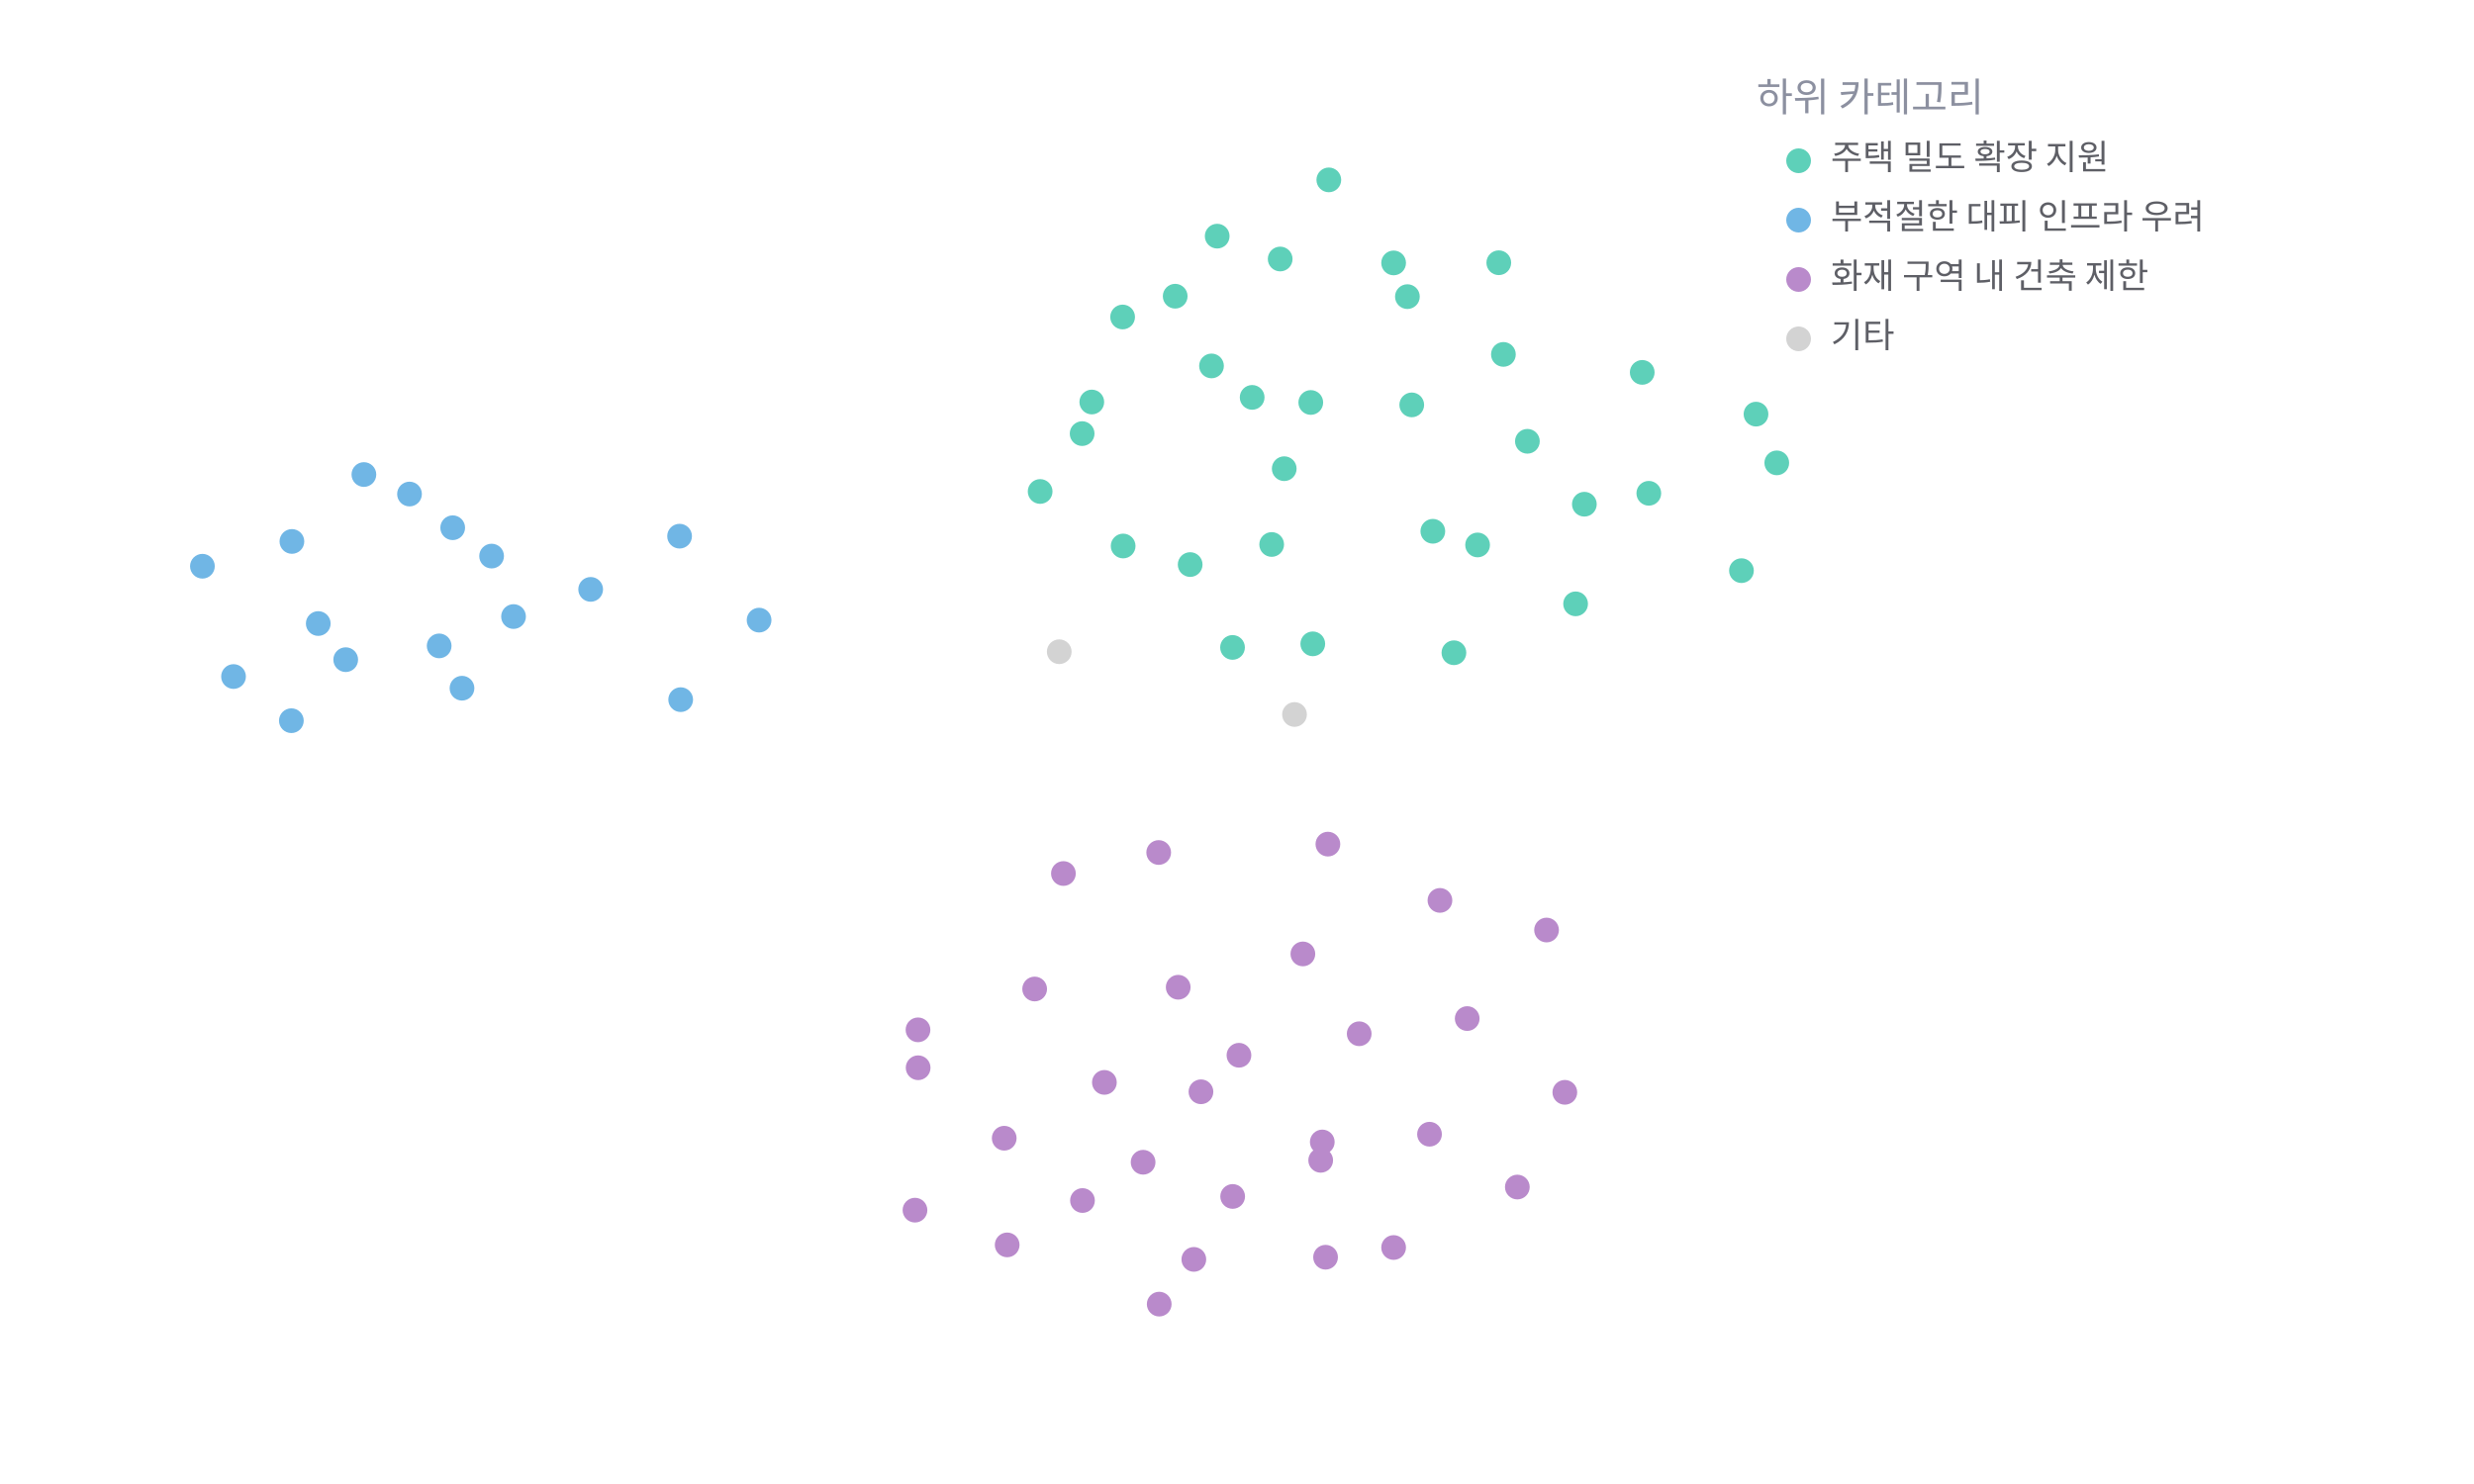
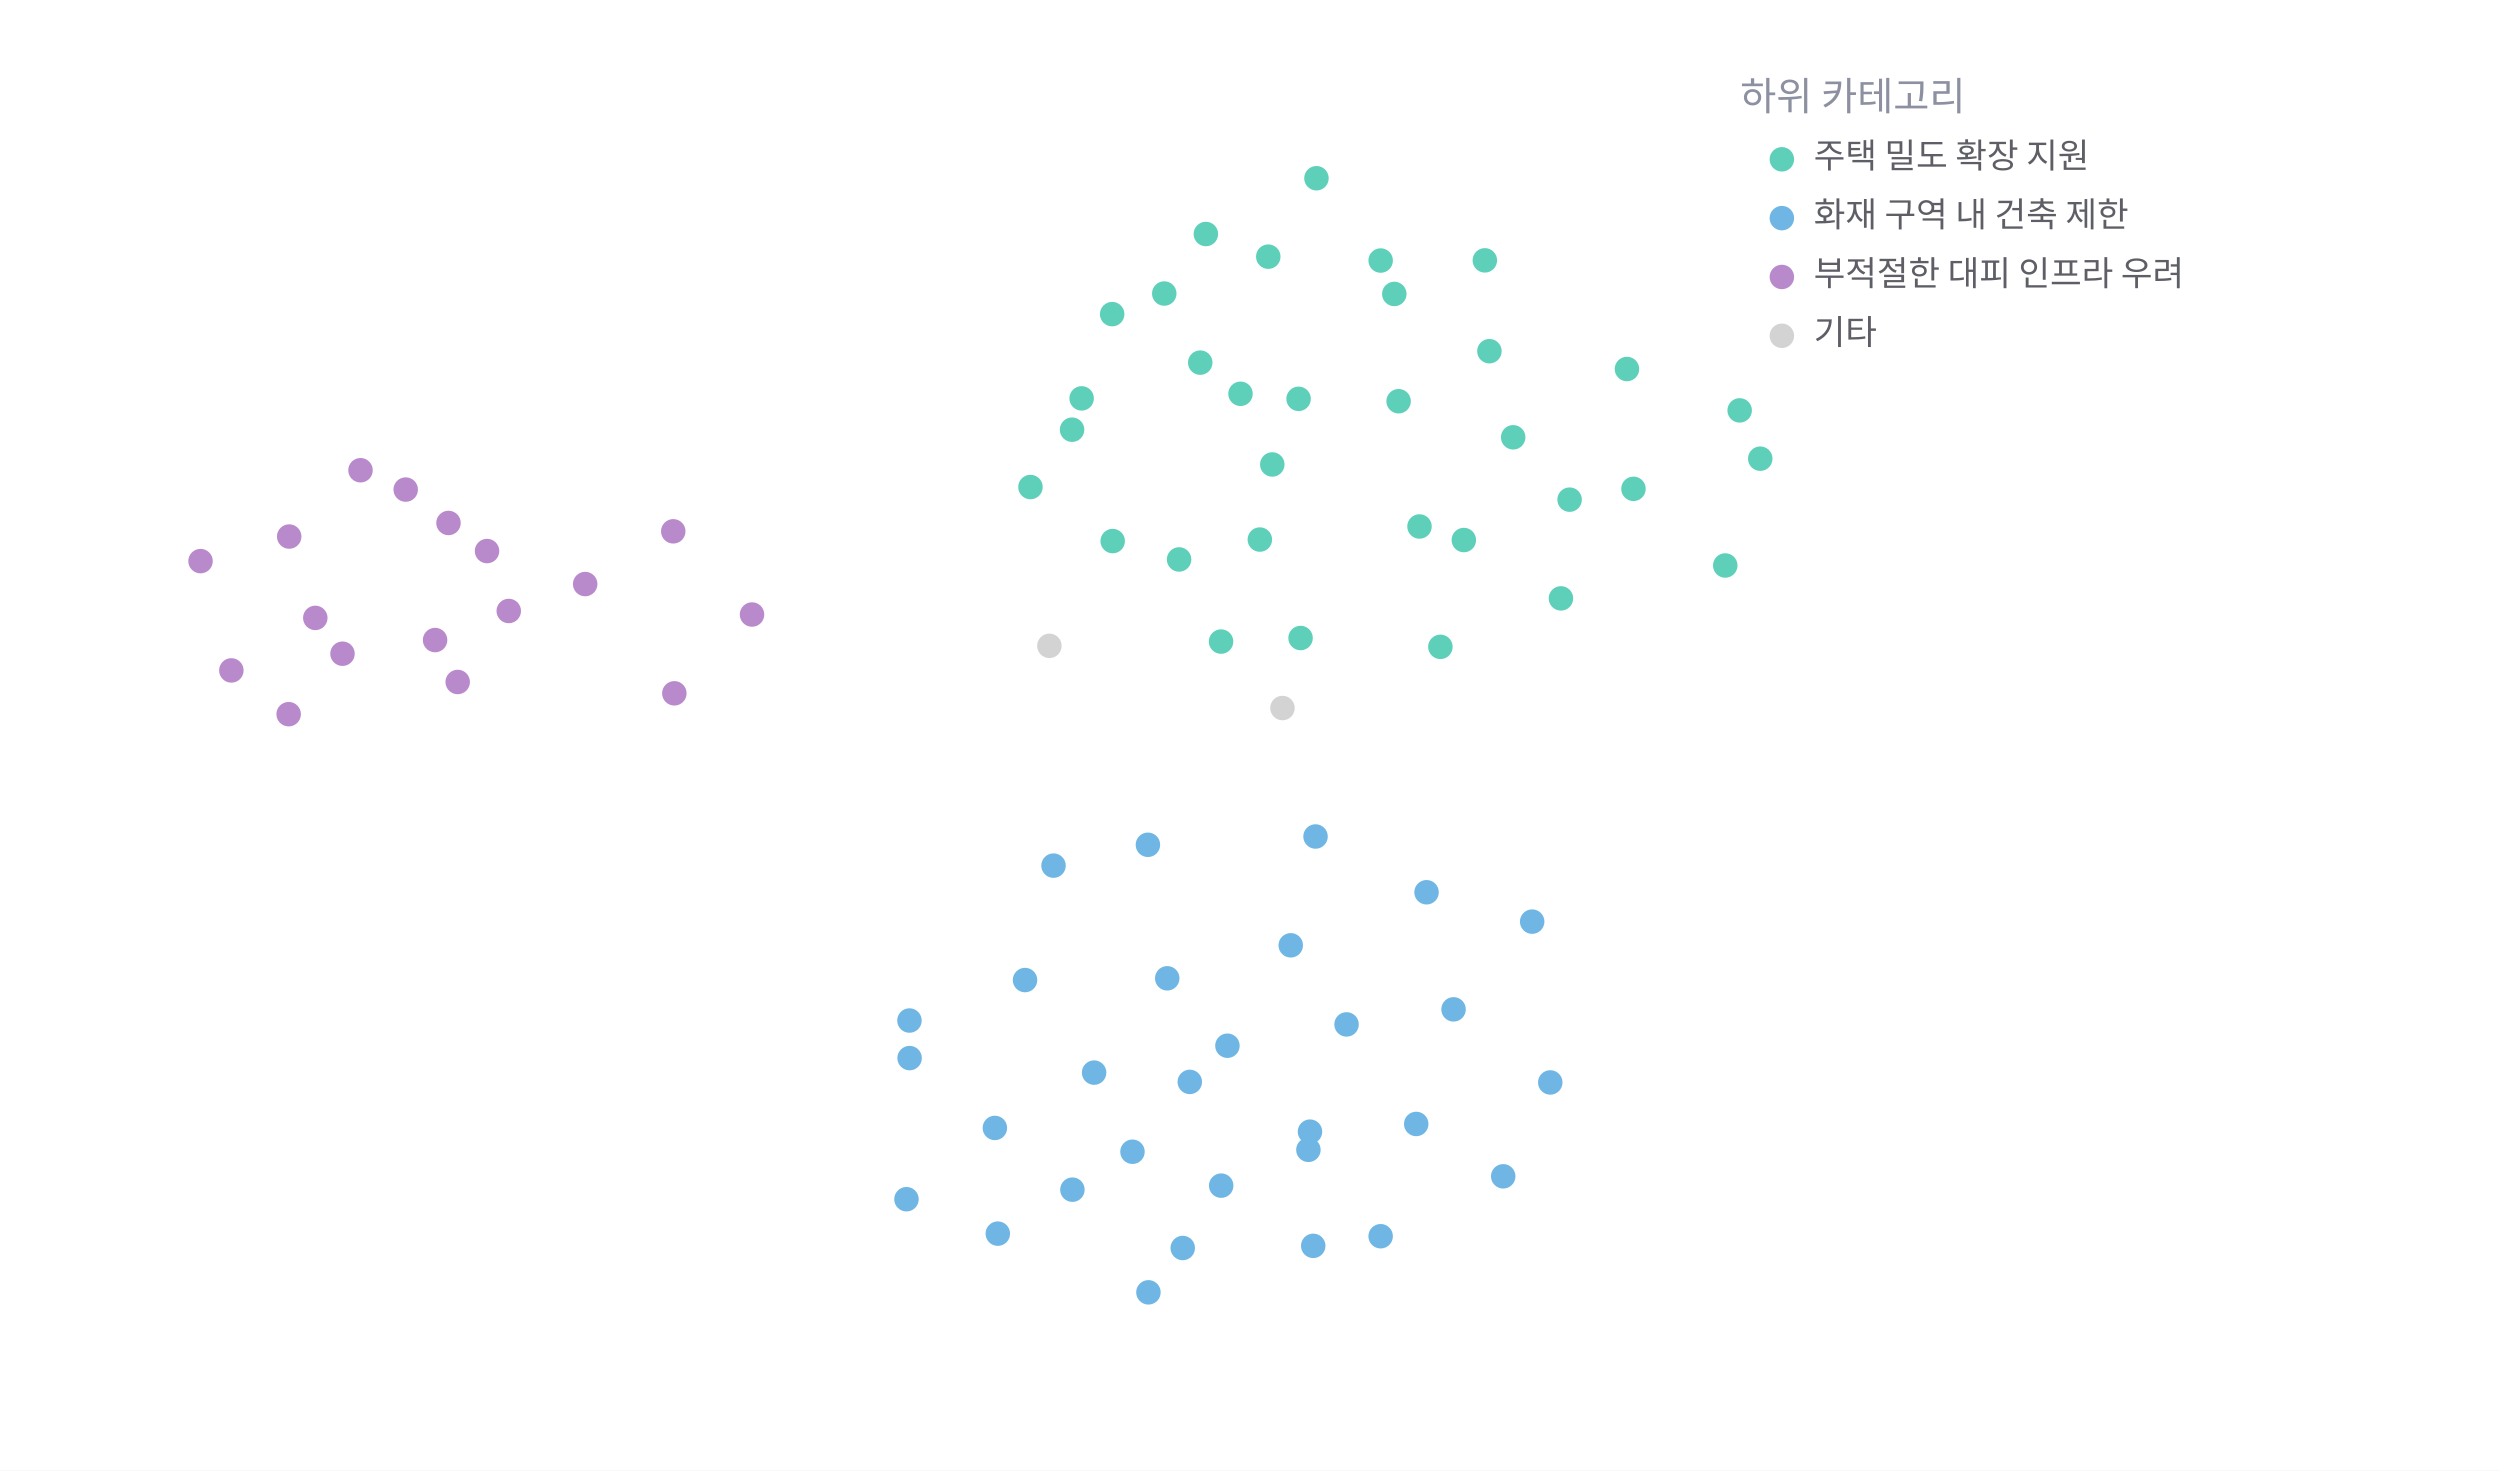
- <svg xmlns="http://www.w3.org/2000/svg" width="1000" height="600" viewBox="0 0 1000 600" preserveAspectRatio="xMidYMid meet">
-   <rect width="1000" height="600" fill="white" />
-   <circle class="datapoint" data-cid="1721" cx="147.086" cy="191.861" r="5" fill="#70b6e5" fill-opacity="1.0" stroke="none" stroke-width="0.5" style="mix-blend-mode: darken;" />
+ <svg xmlns="http://www.w3.org/2000/svg" width="1020" height="600" viewBox="0 0 1020 600" preserveAspectRatio="xMidYMid meet">
+   <rect width="1020" height="600" fill="white" />
+   <circle class="datapoint" data-cid="1721" cx="147.086" cy="191.861" r="5" fill="#b98acb" fill-opacity="1.0" stroke="none" stroke-width="0.5" style="mix-blend-mode: darken;" />
  <circle class="datapoint" data-cid="1674" cx="489.697" cy="147.95" r="5" fill="#5ed0b9" fill-opacity="1.0" stroke="none" stroke-width="0.5" style="mix-blend-mode: darken;" />
  <circle class="datapoint" data-cid="1658" cx="709.784" cy="167.438" r="5" fill="#5ed0b9" fill-opacity="1.0" stroke="none" stroke-width="0.5" style="mix-blend-mode: darken;" />
-   <circle class="datapoint" data-cid="1661" cx="482.553" cy="509.185" r="5" fill="#b98acb" fill-opacity="1.0" stroke="none" stroke-width="0.5" style="mix-blend-mode: darken;" />
-   <circle class="datapoint" data-cid="1657" cx="625.123" cy="376.021" r="5" fill="#b98acb" fill-opacity="1.0" stroke="none" stroke-width="0.5" style="mix-blend-mode: darken;" />
+   <circle class="datapoint" data-cid="1661" cx="482.553" cy="509.185" r="5" fill="#70b6e5" fill-opacity="1.0" stroke="none" stroke-width="0.5" style="mix-blend-mode: darken;" />
+   <circle class="datapoint" data-cid="1657" cx="625.123" cy="376.021" r="5" fill="#70b6e5" fill-opacity="1.0" stroke="none" stroke-width="0.5" style="mix-blend-mode: darken;" />
  <circle class="datapoint" data-cid="1659" cx="529.822" cy="162.726" r="5" fill="#5ed0b9" fill-opacity="1.0" stroke="none" stroke-width="0.5" style="mix-blend-mode: darken;" />
-   <circle class="datapoint" data-cid="1651" cx="535.797" cy="508.311" r="5" fill="#b98acb" fill-opacity="1.0" stroke="none" stroke-width="0.5" style="mix-blend-mode: darken;" />
-   <circle class="datapoint" data-cid="1662" cx="534.472" cy="461.716" r="5" fill="#b98acb" fill-opacity="1.0" stroke="none" stroke-width="0.5" style="mix-blend-mode: darken;" />
-   <circle class="datapoint" data-cid="1656" cx="582.031" cy="364.042" r="5" fill="#b98acb" fill-opacity="1.0" stroke="none" stroke-width="0.5" style="mix-blend-mode: darken;" />
-   <circle class="datapoint" data-cid="1610" cx="186.74" cy="278.249" r="5" fill="#70b6e5" fill-opacity="1.0" stroke="none" stroke-width="0.5" style="mix-blend-mode: darken;" />
+   <circle class="datapoint" data-cid="1651" cx="535.797" cy="508.311" r="5" fill="#70b6e5" fill-opacity="1.0" stroke="none" stroke-width="0.5" style="mix-blend-mode: darken;" />
+   <circle class="datapoint" data-cid="1662" cx="534.472" cy="461.716" r="5" fill="#70b6e5" fill-opacity="1.0" stroke="none" stroke-width="0.5" style="mix-blend-mode: darken;" />
+   <circle class="datapoint" data-cid="1656" cx="582.031" cy="364.042" r="5" fill="#70b6e5" fill-opacity="1.0" stroke="none" stroke-width="0.5" style="mix-blend-mode: darken;" />
+   <circle class="datapoint" data-cid="1610" cx="186.74" cy="278.249" r="5" fill="#b98acb" fill-opacity="1.0" stroke="none" stroke-width="0.5" style="mix-blend-mode: darken;" />
  <circle class="datapoint" data-cid="1619" cx="563.309" cy="106.3" r="5" fill="#5ed0b9" fill-opacity="1.0" stroke="none" stroke-width="0.5" style="mix-blend-mode: darken;" />
-   <circle class="datapoint" data-cid="1590" cx="117.771" cy="291.384" r="5" fill="#70b6e5" fill-opacity="1.0" stroke="none" stroke-width="0.5" style="mix-blend-mode: darken;" />
-   <circle class="datapoint" data-cid="1475" cx="371.059" cy="416.375" r="5" fill="#b98acb" fill-opacity="1.0" stroke="none" stroke-width="0.5" style="mix-blend-mode: darken;" />
-   <circle class="datapoint" data-cid="1403" cx="498.247" cy="483.741" r="5" fill="#b98acb" fill-opacity="1.0" stroke="none" stroke-width="0.5" style="mix-blend-mode: darken;" />
-   <circle class="datapoint" data-cid="1383" cx="462.049" cy="469.911" r="5" fill="#b98acb" fill-opacity="1.0" stroke="none" stroke-width="0.5" style="mix-blend-mode: darken;" />
-   <circle class="datapoint" data-cid="1418" cx="536.741" cy="341.29" r="5" fill="#b98acb" fill-opacity="1.0" stroke="none" stroke-width="0.5" style="mix-blend-mode: darken;" />
-   <circle class="datapoint" data-cid="1353" cx="139.739" cy="266.713" r="5" fill="#70b6e5" fill-opacity="1.0" stroke="none" stroke-width="0.5" style="mix-blend-mode: darken;" />
+   <circle class="datapoint" data-cid="1590" cx="117.771" cy="291.384" r="5" fill="#b98acb" fill-opacity="1.0" stroke="none" stroke-width="0.5" style="mix-blend-mode: darken;" />
+   <circle class="datapoint" data-cid="1475" cx="371.059" cy="416.375" r="5" fill="#70b6e5" fill-opacity="1.0" stroke="none" stroke-width="0.5" style="mix-blend-mode: darken;" />
+   <circle class="datapoint" data-cid="1403" cx="498.247" cy="483.741" r="5" fill="#70b6e5" fill-opacity="1.0" stroke="none" stroke-width="0.5" style="mix-blend-mode: darken;" />
+   <circle class="datapoint" data-cid="1383" cx="462.049" cy="469.911" r="5" fill="#70b6e5" fill-opacity="1.0" stroke="none" stroke-width="0.5" style="mix-blend-mode: darken;" />
+   <circle class="datapoint" data-cid="1418" cx="536.741" cy="341.29" r="5" fill="#70b6e5" fill-opacity="1.0" stroke="none" stroke-width="0.5" style="mix-blend-mode: darken;" />
+   <circle class="datapoint" data-cid="1353" cx="139.739" cy="266.713" r="5" fill="#b98acb" fill-opacity="1.0" stroke="none" stroke-width="0.5" style="mix-blend-mode: darken;" />
  <circle class="datapoint" data-cid="1262" cx="617.379" cy="178.419" r="5" fill="#5ed0b9" fill-opacity="1.0" stroke="none" stroke-width="0.5" style="mix-blend-mode: darken;" />
-   <circle class="datapoint" data-cid="1067" cx="182.983" cy="213.369" r="5" fill="#70b6e5" fill-opacity="1.0" stroke="none" stroke-width="0.5" style="mix-blend-mode: darken;" />
-   <circle class="datapoint" data-cid="297" cx="371.116" cy="431.704" r="5" fill="#b98acb" fill-opacity="1.0" stroke="none" stroke-width="0.5" style="mix-blend-mode: darken;" />
+   <circle class="datapoint" data-cid="1067" cx="182.983" cy="213.369" r="5" fill="#b98acb" fill-opacity="1.0" stroke="none" stroke-width="0.5" style="mix-blend-mode: darken;" />
+   <circle class="datapoint" data-cid="297" cx="371.116" cy="431.704" r="5" fill="#70b6e5" fill-opacity="1.0" stroke="none" stroke-width="0.5" style="mix-blend-mode: darken;" />
  <circle class="datapoint" data-cid="952" cx="519.089" cy="189.499" r="5" fill="#5ed0b9" fill-opacity="1.0" stroke="none" stroke-width="0.5" style="mix-blend-mode: darken;" />
  <circle class="datapoint" data-cid="1166" cx="587.68" cy="263.913" r="5" fill="#5ed0b9" fill-opacity="1.0" stroke="none" stroke-width="0.5" style="mix-blend-mode: darken;" />
  <circle class="datapoint" data-cid="1154" cx="437.404" cy="175.314" r="5" fill="#5ed0b9" fill-opacity="1.0" stroke="none" stroke-width="0.5" style="mix-blend-mode: darken;" />
-   <circle class="datapoint" data-cid="418" cx="117.991" cy="218.912" r="5" fill="#70b6e5" fill-opacity="1.0" stroke="none" stroke-width="0.5" style="mix-blend-mode: darken;" />
+   <circle class="datapoint" data-cid="418" cx="117.991" cy="218.912" r="5" fill="#b98acb" fill-opacity="1.0" stroke="none" stroke-width="0.5" style="mix-blend-mode: darken;" />
  <circle class="datapoint" data-cid="834" cx="453.766" cy="128.163" r="5" fill="#5ed0b9" fill-opacity="1.0" stroke="none" stroke-width="0.5" style="mix-blend-mode: darken;" />
  <circle class="datapoint" data-cid="1212" cx="420.429" cy="198.713" r="5" fill="#5ed0b9" fill-opacity="1.0" stroke="none" stroke-width="0.5" style="mix-blend-mode: darken;" />
-   <circle class="datapoint" data-cid="1194" cx="500.791" cy="426.655" r="5" fill="#b98acb" fill-opacity="1.0" stroke="none" stroke-width="0.5" style="mix-blend-mode: darken;" />
+   <circle class="datapoint" data-cid="1194" cx="500.791" cy="426.655" r="5" fill="#70b6e5" fill-opacity="1.0" stroke="none" stroke-width="0.5" style="mix-blend-mode: darken;" />
  <circle class="datapoint" data-cid="919" cx="475.017" cy="119.761" r="5" fill="#5ed0b9" fill-opacity="1.0" stroke="none" stroke-width="0.5" style="mix-blend-mode: darken;" />
  <circle class="datapoint" data-cid="546" cx="441.308" cy="162.539" r="5" fill="#5ed0b9" fill-opacity="1.0" stroke="none" stroke-width="0.5" style="mix-blend-mode: darken;" />
  <circle class="datapoint" data-cid="272" cx="703.903" cy="230.72" r="5" fill="#5ed0b9" fill-opacity="1.0" stroke="none" stroke-width="0.5" style="mix-blend-mode: darken;" />
  <circle class="datapoint" data-cid="714" cx="579.157" cy="214.801" r="5" fill="#5ed0b9" fill-opacity="1.0" stroke="none" stroke-width="0.5" style="mix-blend-mode: darken;" />
  <circle class="datapoint" data-cid="932" cx="640.403" cy="203.86" r="5" fill="#5ed0b9" fill-opacity="1.0" stroke="none" stroke-width="0.5" style="mix-blend-mode: darken;" />
-   <circle class="datapoint" data-cid="328" cx="128.641" cy="252.103" r="5" fill="#70b6e5" fill-opacity="1.0" stroke="none" stroke-width="0.5" style="mix-blend-mode: darken;" />
+   <circle class="datapoint" data-cid="328" cx="128.641" cy="252.103" r="5" fill="#b98acb" fill-opacity="1.0" stroke="none" stroke-width="0.5" style="mix-blend-mode: darken;" />
  <circle class="datapoint" data-cid="598" cx="506.129" cy="160.667" r="5" fill="#5ed0b9" fill-opacity="1.0" stroke="none" stroke-width="0.5" style="mix-blend-mode: darken;" />
-   <circle class="datapoint" data-cid="914" cx="275.135" cy="282.876" r="5" fill="#70b6e5" fill-opacity="1.0" stroke="none" stroke-width="0.5" style="mix-blend-mode: darken;" />
+   <circle class="datapoint" data-cid="914" cx="275.135" cy="282.876" r="5" fill="#b98acb" fill-opacity="1.0" stroke="none" stroke-width="0.5" style="mix-blend-mode: darken;" />
  <circle class="datapoint" data-cid="1093" cx="514.015" cy="220.14" r="5" fill="#5ed0b9" fill-opacity="1.0" stroke="none" stroke-width="0.5" style="mix-blend-mode: darken;" />
  <circle class="datapoint" data-cid="870" cx="530.631" cy="260.314" r="5" fill="#5ed0b9" fill-opacity="1.0" stroke="none" stroke-width="0.5" style="mix-blend-mode: darken;" />
-   <circle class="datapoint" data-cid="1218" cx="533.829" cy="469.131" r="5" fill="#b98acb" fill-opacity="1.0" stroke="none" stroke-width="0.5" style="mix-blend-mode: darken;" />
-   <circle class="datapoint" data-cid="1010" cx="526.628" cy="385.685" r="5" fill="#b98acb" fill-opacity="1.0" stroke="none" stroke-width="0.5" style="mix-blend-mode: darken;" />
-   <circle class="datapoint" data-cid="398" cx="207.573" cy="249.278" r="5" fill="#70b6e5" fill-opacity="1.0" stroke="none" stroke-width="0.5" style="mix-blend-mode: darken;" />
-   <circle class="datapoint" data-cid="407" cx="593.05" cy="411.818" r="5" fill="#b98acb" fill-opacity="1.0" stroke="none" stroke-width="0.5" style="mix-blend-mode: darken;" />
-   <circle class="datapoint" data-cid="1083" cx="563.304" cy="504.385" r="5" fill="#b98acb" fill-opacity="1.0" stroke="none" stroke-width="0.5" style="mix-blend-mode: darken;" />
-   <circle class="datapoint" data-cid="1224" cx="632.51" cy="441.639" r="5" fill="#b98acb" fill-opacity="1.0" stroke="none" stroke-width="0.5" style="mix-blend-mode: darken;" />
+   <circle class="datapoint" data-cid="1218" cx="533.829" cy="469.131" r="5" fill="#70b6e5" fill-opacity="1.0" stroke="none" stroke-width="0.5" style="mix-blend-mode: darken;" />
+   <circle class="datapoint" data-cid="1010" cx="526.628" cy="385.685" r="5" fill="#70b6e5" fill-opacity="1.0" stroke="none" stroke-width="0.5" style="mix-blend-mode: darken;" />
+   <circle class="datapoint" data-cid="398" cx="207.573" cy="249.278" r="5" fill="#b98acb" fill-opacity="1.0" stroke="none" stroke-width="0.5" style="mix-blend-mode: darken;" />
+   <circle class="datapoint" data-cid="407" cx="593.05" cy="411.818" r="5" fill="#70b6e5" fill-opacity="1.0" stroke="none" stroke-width="0.5" style="mix-blend-mode: darken;" />
+   <circle class="datapoint" data-cid="1083" cx="563.304" cy="504.385" r="5" fill="#70b6e5" fill-opacity="1.0" stroke="none" stroke-width="0.5" style="mix-blend-mode: darken;" />
+   <circle class="datapoint" data-cid="1224" cx="632.51" cy="441.639" r="5" fill="#70b6e5" fill-opacity="1.0" stroke="none" stroke-width="0.5" style="mix-blend-mode: darken;" />
  <circle class="datapoint" data-cid="924" cx="666.457" cy="199.443" r="5" fill="#5ed0b9" fill-opacity="1.0" stroke="none" stroke-width="0.5" style="mix-blend-mode: darken;" />
  <circle class="datapoint" data-cid="1201" cx="607.681" cy="143.289" r="5" fill="#5ed0b9" fill-opacity="1.0" stroke="none" stroke-width="0.5" style="mix-blend-mode: darken;" />
  <circle class="datapoint" data-cid="261" cx="453.978" cy="220.755" r="5" fill="#5ed0b9" fill-opacity="1.0" stroke="none" stroke-width="0.5" style="mix-blend-mode: darken;" />
-   <circle class="datapoint" data-cid="1031" cx="468.559" cy="527.273" r="5" fill="#b98acb" fill-opacity="1.0" stroke="none" stroke-width="0.5" style="mix-blend-mode: darken;" />
-   <circle class="datapoint" data-cid="1187" cx="274.691" cy="216.779" r="5" fill="#70b6e5" fill-opacity="1.0" stroke="none" stroke-width="0.5" style="mix-blend-mode: darken;" />
-   <circle class="datapoint" data-cid="664" cx="81.818" cy="228.935" r="5" fill="#70b6e5" fill-opacity="1.0" stroke="none" stroke-width="0.5" style="mix-blend-mode: darken;" />
+   <circle class="datapoint" data-cid="1031" cx="468.559" cy="527.273" r="5" fill="#70b6e5" fill-opacity="1.0" stroke="none" stroke-width="0.5" style="mix-blend-mode: darken;" />
+   <circle class="datapoint" data-cid="1187" cx="274.691" cy="216.779" r="5" fill="#b98acb" fill-opacity="1.0" stroke="none" stroke-width="0.5" style="mix-blend-mode: darken;" />
+   <circle class="datapoint" data-cid="664" cx="81.818" cy="228.935" r="5" fill="#b98acb" fill-opacity="1.0" stroke="none" stroke-width="0.5" style="mix-blend-mode: darken;" />
  <circle class="datapoint" data-cid="1167" cx="636.863" cy="244.143" r="5" fill="#5ed0b9" fill-opacity="1.0" stroke="none" stroke-width="0.5" style="mix-blend-mode: darken;" />
  <circle class="datapoint" data-cid="897" cx="537.113" cy="72.727" r="5" fill="#5ed0b9" fill-opacity="1.0" stroke="none" stroke-width="0.5" style="mix-blend-mode: darken;" />
  <circle class="datapoint" data-cid="692" cx="481.07" cy="228.259" r="5" fill="#5ed0b9" fill-opacity="1.0" stroke="none" stroke-width="0.5" style="mix-blend-mode: darken;" />
-   <circle class="datapoint" data-cid="758" cx="485.432" cy="441.419" r="5" fill="#b98acb" fill-opacity="1.0" stroke="none" stroke-width="0.5" style="mix-blend-mode: darken;" />
+   <circle class="datapoint" data-cid="758" cx="485.432" cy="441.419" r="5" fill="#70b6e5" fill-opacity="1.0" stroke="none" stroke-width="0.5" style="mix-blend-mode: darken;" />
  <circle class="datapoint" data-cid="1011" cx="597.248" cy="220.332" r="5" fill="#5ed0b9" fill-opacity="1.0" stroke="none" stroke-width="0.5" style="mix-blend-mode: darken;" />
-   <circle class="datapoint" data-cid="1086" cx="418.213" cy="399.863" r="5" fill="#b98acb" fill-opacity="1.0" stroke="none" stroke-width="0.5" style="mix-blend-mode: darken;" />
+   <circle class="datapoint" data-cid="1086" cx="418.213" cy="399.863" r="5" fill="#70b6e5" fill-opacity="1.0" stroke="none" stroke-width="0.5" style="mix-blend-mode: darken;" />
  <circle class="datapoint" data-cid="506" cx="605.816" cy="106.225" r="5" fill="#5ed0b9" fill-opacity="1.0" stroke="none" stroke-width="0.5" style="mix-blend-mode: darken;" />
  <circle class="datapoint" data-cid="412" cx="498.193" cy="261.763" r="5" fill="#5ed0b9" fill-opacity="1.0" stroke="none" stroke-width="0.5" style="mix-blend-mode: darken;" />
  <circle class="datapoint" data-cid="1012" cx="523.247" cy="288.877" r="5" fill="lightgray" fill-opacity="1.0" stroke="none" stroke-width="0.5" style="mix-blend-mode: darken;" />
-   <circle class="datapoint" data-cid="1043" cx="468.349" cy="344.678" r="5" fill="#b98acb" fill-opacity="1.0" stroke="none" stroke-width="0.5" style="mix-blend-mode: darken;" />
+   <circle class="datapoint" data-cid="1043" cx="468.349" cy="344.678" r="5" fill="#70b6e5" fill-opacity="1.0" stroke="none" stroke-width="0.5" style="mix-blend-mode: darken;" />
  <circle class="datapoint" data-cid="877" cx="568.876" cy="119.932" r="5" fill="#5ed0b9" fill-opacity="1.0" stroke="none" stroke-width="0.5" style="mix-blend-mode: darken;" />
-   <circle class="datapoint" data-cid="268" cx="407.108" cy="503.327" r="5" fill="#b98acb" fill-opacity="1.0" stroke="none" stroke-width="0.5" style="mix-blend-mode: darken;" />
-   <circle class="datapoint" data-cid="313" cx="238.751" cy="238.292" r="5" fill="#70b6e5" fill-opacity="1.0" stroke="none" stroke-width="0.5" style="mix-blend-mode: darken;" />
+   <circle class="datapoint" data-cid="268" cx="407.108" cy="503.327" r="5" fill="#70b6e5" fill-opacity="1.0" stroke="none" stroke-width="0.5" style="mix-blend-mode: darken;" />
+   <circle class="datapoint" data-cid="313" cx="238.751" cy="238.292" r="5" fill="#b98acb" fill-opacity="1.0" stroke="none" stroke-width="0.5" style="mix-blend-mode: darken;" />
  <circle class="datapoint" data-cid="269" cx="718.182" cy="187.143" r="5" fill="#5ed0b9" fill-opacity="1.0" stroke="none" stroke-width="0.5" style="mix-blend-mode: darken;" />
  <circle class="datapoint" data-cid="567" cx="570.635" cy="163.7" r="5" fill="#5ed0b9" fill-opacity="1.0" stroke="none" stroke-width="0.5" style="mix-blend-mode: darken;" />
-   <circle class="datapoint" data-cid="1223" cx="549.394" cy="417.958" r="5" fill="#b98acb" fill-opacity="1.0" stroke="none" stroke-width="0.5" style="mix-blend-mode: darken;" />
-   <circle class="datapoint" data-cid="988" cx="429.838" cy="353.175" r="5" fill="#b98acb" fill-opacity="1.0" stroke="none" stroke-width="0.5" style="mix-blend-mode: darken;" />
-   <circle class="datapoint" data-cid="920" cx="446.398" cy="437.625" r="5" fill="#b98acb" fill-opacity="1.0" stroke="none" stroke-width="0.5" style="mix-blend-mode: darken;" />
-   <circle class="datapoint" data-cid="964" cx="613.314" cy="479.939" r="5" fill="#b98acb" fill-opacity="1.0" stroke="none" stroke-width="0.5" style="mix-blend-mode: darken;" />
-   <circle class="datapoint" data-cid="826" cx="306.827" cy="250.725" r="5" fill="#70b6e5" fill-opacity="1.0" stroke="none" stroke-width="0.5" style="mix-blend-mode: darken;" />
-   <circle class="datapoint" data-cid="663" cx="577.816" cy="458.577" r="5" fill="#b98acb" fill-opacity="1.0" stroke="none" stroke-width="0.5" style="mix-blend-mode: darken;" />
+   <circle class="datapoint" data-cid="1223" cx="549.394" cy="417.958" r="5" fill="#70b6e5" fill-opacity="1.0" stroke="none" stroke-width="0.5" style="mix-blend-mode: darken;" />
+   <circle class="datapoint" data-cid="988" cx="429.838" cy="353.175" r="5" fill="#70b6e5" fill-opacity="1.0" stroke="none" stroke-width="0.5" style="mix-blend-mode: darken;" />
+   <circle class="datapoint" data-cid="920" cx="446.398" cy="437.625" r="5" fill="#70b6e5" fill-opacity="1.0" stroke="none" stroke-width="0.5" style="mix-blend-mode: darken;" />
+   <circle class="datapoint" data-cid="964" cx="613.314" cy="479.939" r="5" fill="#70b6e5" fill-opacity="1.0" stroke="none" stroke-width="0.5" style="mix-blend-mode: darken;" />
+   <circle class="datapoint" data-cid="826" cx="306.827" cy="250.725" r="5" fill="#b98acb" fill-opacity="1.0" stroke="none" stroke-width="0.5" style="mix-blend-mode: darken;" />
+   <circle class="datapoint" data-cid="663" cx="577.816" cy="458.577" r="5" fill="#70b6e5" fill-opacity="1.0" stroke="none" stroke-width="0.5" style="mix-blend-mode: darken;" />
  <circle class="datapoint" data-cid="1168" cx="491.993" cy="95.477" r="5" fill="#5ed0b9" fill-opacity="1.0" stroke="none" stroke-width="0.5" style="mix-blend-mode: darken;" />
-   <circle class="datapoint" data-cid="1082" cx="437.544" cy="485.388" r="5" fill="#b98acb" fill-opacity="1.0" stroke="none" stroke-width="0.5" style="mix-blend-mode: darken;" />
-   <circle class="datapoint" data-cid="404" cx="476.234" cy="399.152" r="5" fill="#b98acb" fill-opacity="1.0" stroke="none" stroke-width="0.5" style="mix-blend-mode: darken;" />
-   <circle class="datapoint" data-cid="740" cx="405.91" cy="460.199" r="5" fill="#b98acb" fill-opacity="1.0" stroke="none" stroke-width="0.5" style="mix-blend-mode: darken;" />
+   <circle class="datapoint" data-cid="1082" cx="437.544" cy="485.388" r="5" fill="#70b6e5" fill-opacity="1.0" stroke="none" stroke-width="0.5" style="mix-blend-mode: darken;" />
+   <circle class="datapoint" data-cid="404" cx="476.234" cy="399.152" r="5" fill="#70b6e5" fill-opacity="1.0" stroke="none" stroke-width="0.5" style="mix-blend-mode: darken;" />
+   <circle class="datapoint" data-cid="740" cx="405.91" cy="460.199" r="5" fill="#70b6e5" fill-opacity="1.0" stroke="none" stroke-width="0.5" style="mix-blend-mode: darken;" />
  <circle class="datapoint" data-cid="1230" cx="517.455" cy="104.718" r="5" fill="#5ed0b9" fill-opacity="1.0" stroke="none" stroke-width="0.5" style="mix-blend-mode: darken;" />
-   <circle class="datapoint" data-cid="521" cx="94.394" cy="273.531" r="5" fill="#70b6e5" fill-opacity="1.0" stroke="none" stroke-width="0.5" style="mix-blend-mode: darken;" />
-   <circle class="datapoint" data-cid="1244" cx="369.84" cy="489.28" r="5" fill="#b98acb" fill-opacity="1.0" stroke="none" stroke-width="0.5" style="mix-blend-mode: darken;" />
-   <circle class="datapoint" data-cid="1243" cx="177.514" cy="261.142" r="5" fill="#70b6e5" fill-opacity="1.0" stroke="none" stroke-width="0.5" style="mix-blend-mode: darken;" />
+   <circle class="datapoint" data-cid="521" cx="94.394" cy="273.531" r="5" fill="#b98acb" fill-opacity="1.0" stroke="none" stroke-width="0.5" style="mix-blend-mode: darken;" />
+   <circle class="datapoint" data-cid="1244" cx="369.84" cy="489.28" r="5" fill="#70b6e5" fill-opacity="1.0" stroke="none" stroke-width="0.5" style="mix-blend-mode: darken;" />
+   <circle class="datapoint" data-cid="1243" cx="177.514" cy="261.142" r="5" fill="#b98acb" fill-opacity="1.0" stroke="none" stroke-width="0.5" style="mix-blend-mode: darken;" />
  <circle class="datapoint" data-cid="1343" cx="428.15" cy="263.502" r="5" fill="lightgray" fill-opacity="1.0" stroke="none" stroke-width="0.5" style="mix-blend-mode: darken;" />
  <circle class="datapoint" data-cid="1309" cx="663.796" cy="150.558" r="5" fill="#5ed0b9" fill-opacity="1.0" stroke="none" stroke-width="0.5" style="mix-blend-mode: darken;" />
-   <circle class="datapoint" data-cid="1292" cx="198.71" cy="224.83" r="5" fill="#70b6e5" fill-opacity="1.0" stroke="none" stroke-width="0.5" style="mix-blend-mode: darken;" />
-   <circle class="datapoint" data-cid="1532" cx="165.526" cy="199.749" r="5" fill="#70b6e5" fill-opacity="1.0" stroke="none" stroke-width="0.5" style="mix-blend-mode: darken;" />
+   <circle class="datapoint" data-cid="1292" cx="198.71" cy="224.83" r="5" fill="#b98acb" fill-opacity="1.0" stroke="none" stroke-width="0.5" style="mix-blend-mode: darken;" />
+   <circle class="datapoint" data-cid="1532" cx="165.526" cy="199.749" r="5" fill="#b98acb" fill-opacity="1.0" stroke="none" stroke-width="0.5" style="mix-blend-mode: darken;" />
  <text x="710" y="45" font-family="Noto Sans" font-size="16" font-weight="400" fill="#8c90a0">하위 카테고리</text>
  <circle cx="727" cy="65" r="5" fill="#5ed0b9" fill-opacity="1.0" stroke="none" stroke-width="0.5" />
  <text fill="#5e5f66" x="740" y="68.5" font-family="Noto Sans" font-size="14">주택 밀도 확장 지원</text>
  <circle cx="727" cy="89" r="5" fill="#70b6e5" fill-opacity="1.0" stroke="none" stroke-width="0.5" />
-   <text fill="#5e5f66" x="740" y="92.5" font-family="Noto Sans" font-size="14">부적절한 대피 인프라 우려</text>
+   <text fill="#5e5f66" x="740" y="92.5" font-family="Noto Sans" font-size="14">화재 구역 내 건축 제한</text>
  <circle cx="727" cy="113" r="5" fill="#b98acb" fill-opacity="1.0" stroke="none" stroke-width="0.5" />
-   <text fill="#5e5f66" x="740" y="116.5" font-family="Noto Sans" font-size="14">화재 구역 내 건축 제한</text>
+   <text fill="#5e5f66" x="740" y="116.5" font-family="Noto Sans" font-size="14">부적절한 대피 인프라 우려</text>
  <circle cx="727" cy="137" r="5" fill="lightgray" fill-opacity="1.0" stroke="none" stroke-width="0.5" />
  <text fill="#5e5f66" x="740" y="140.5" font-family="Noto Sans" font-size="14">기타</text>
</svg>
